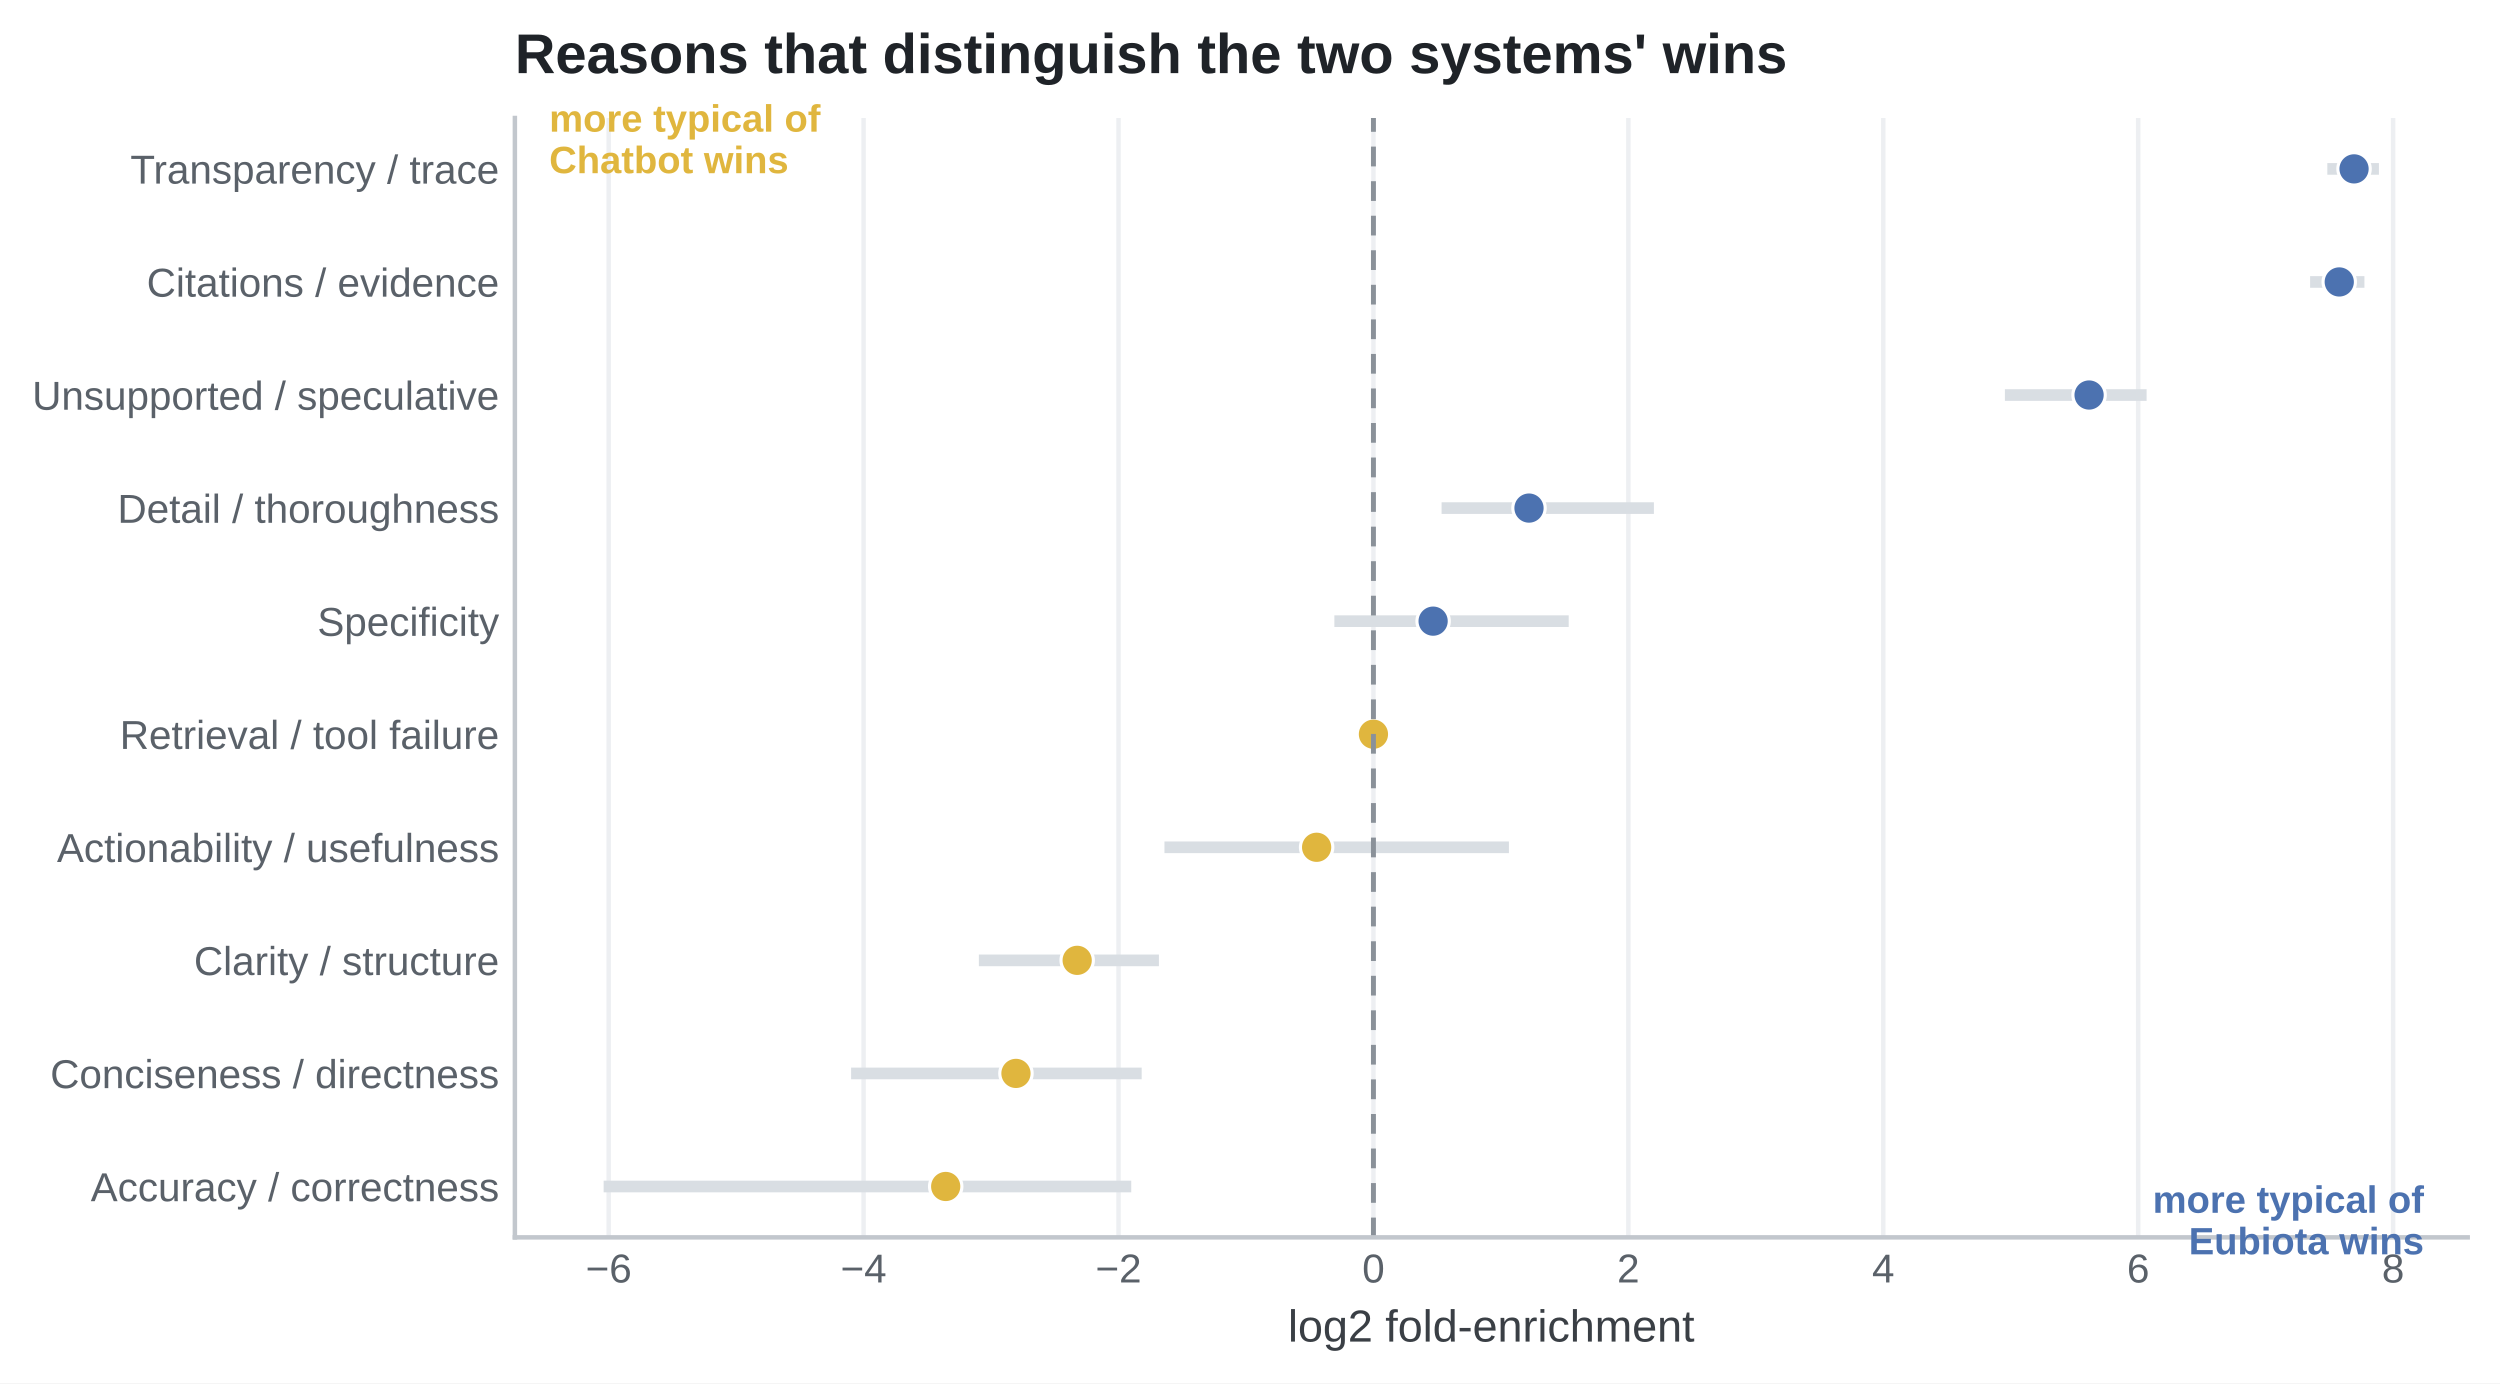
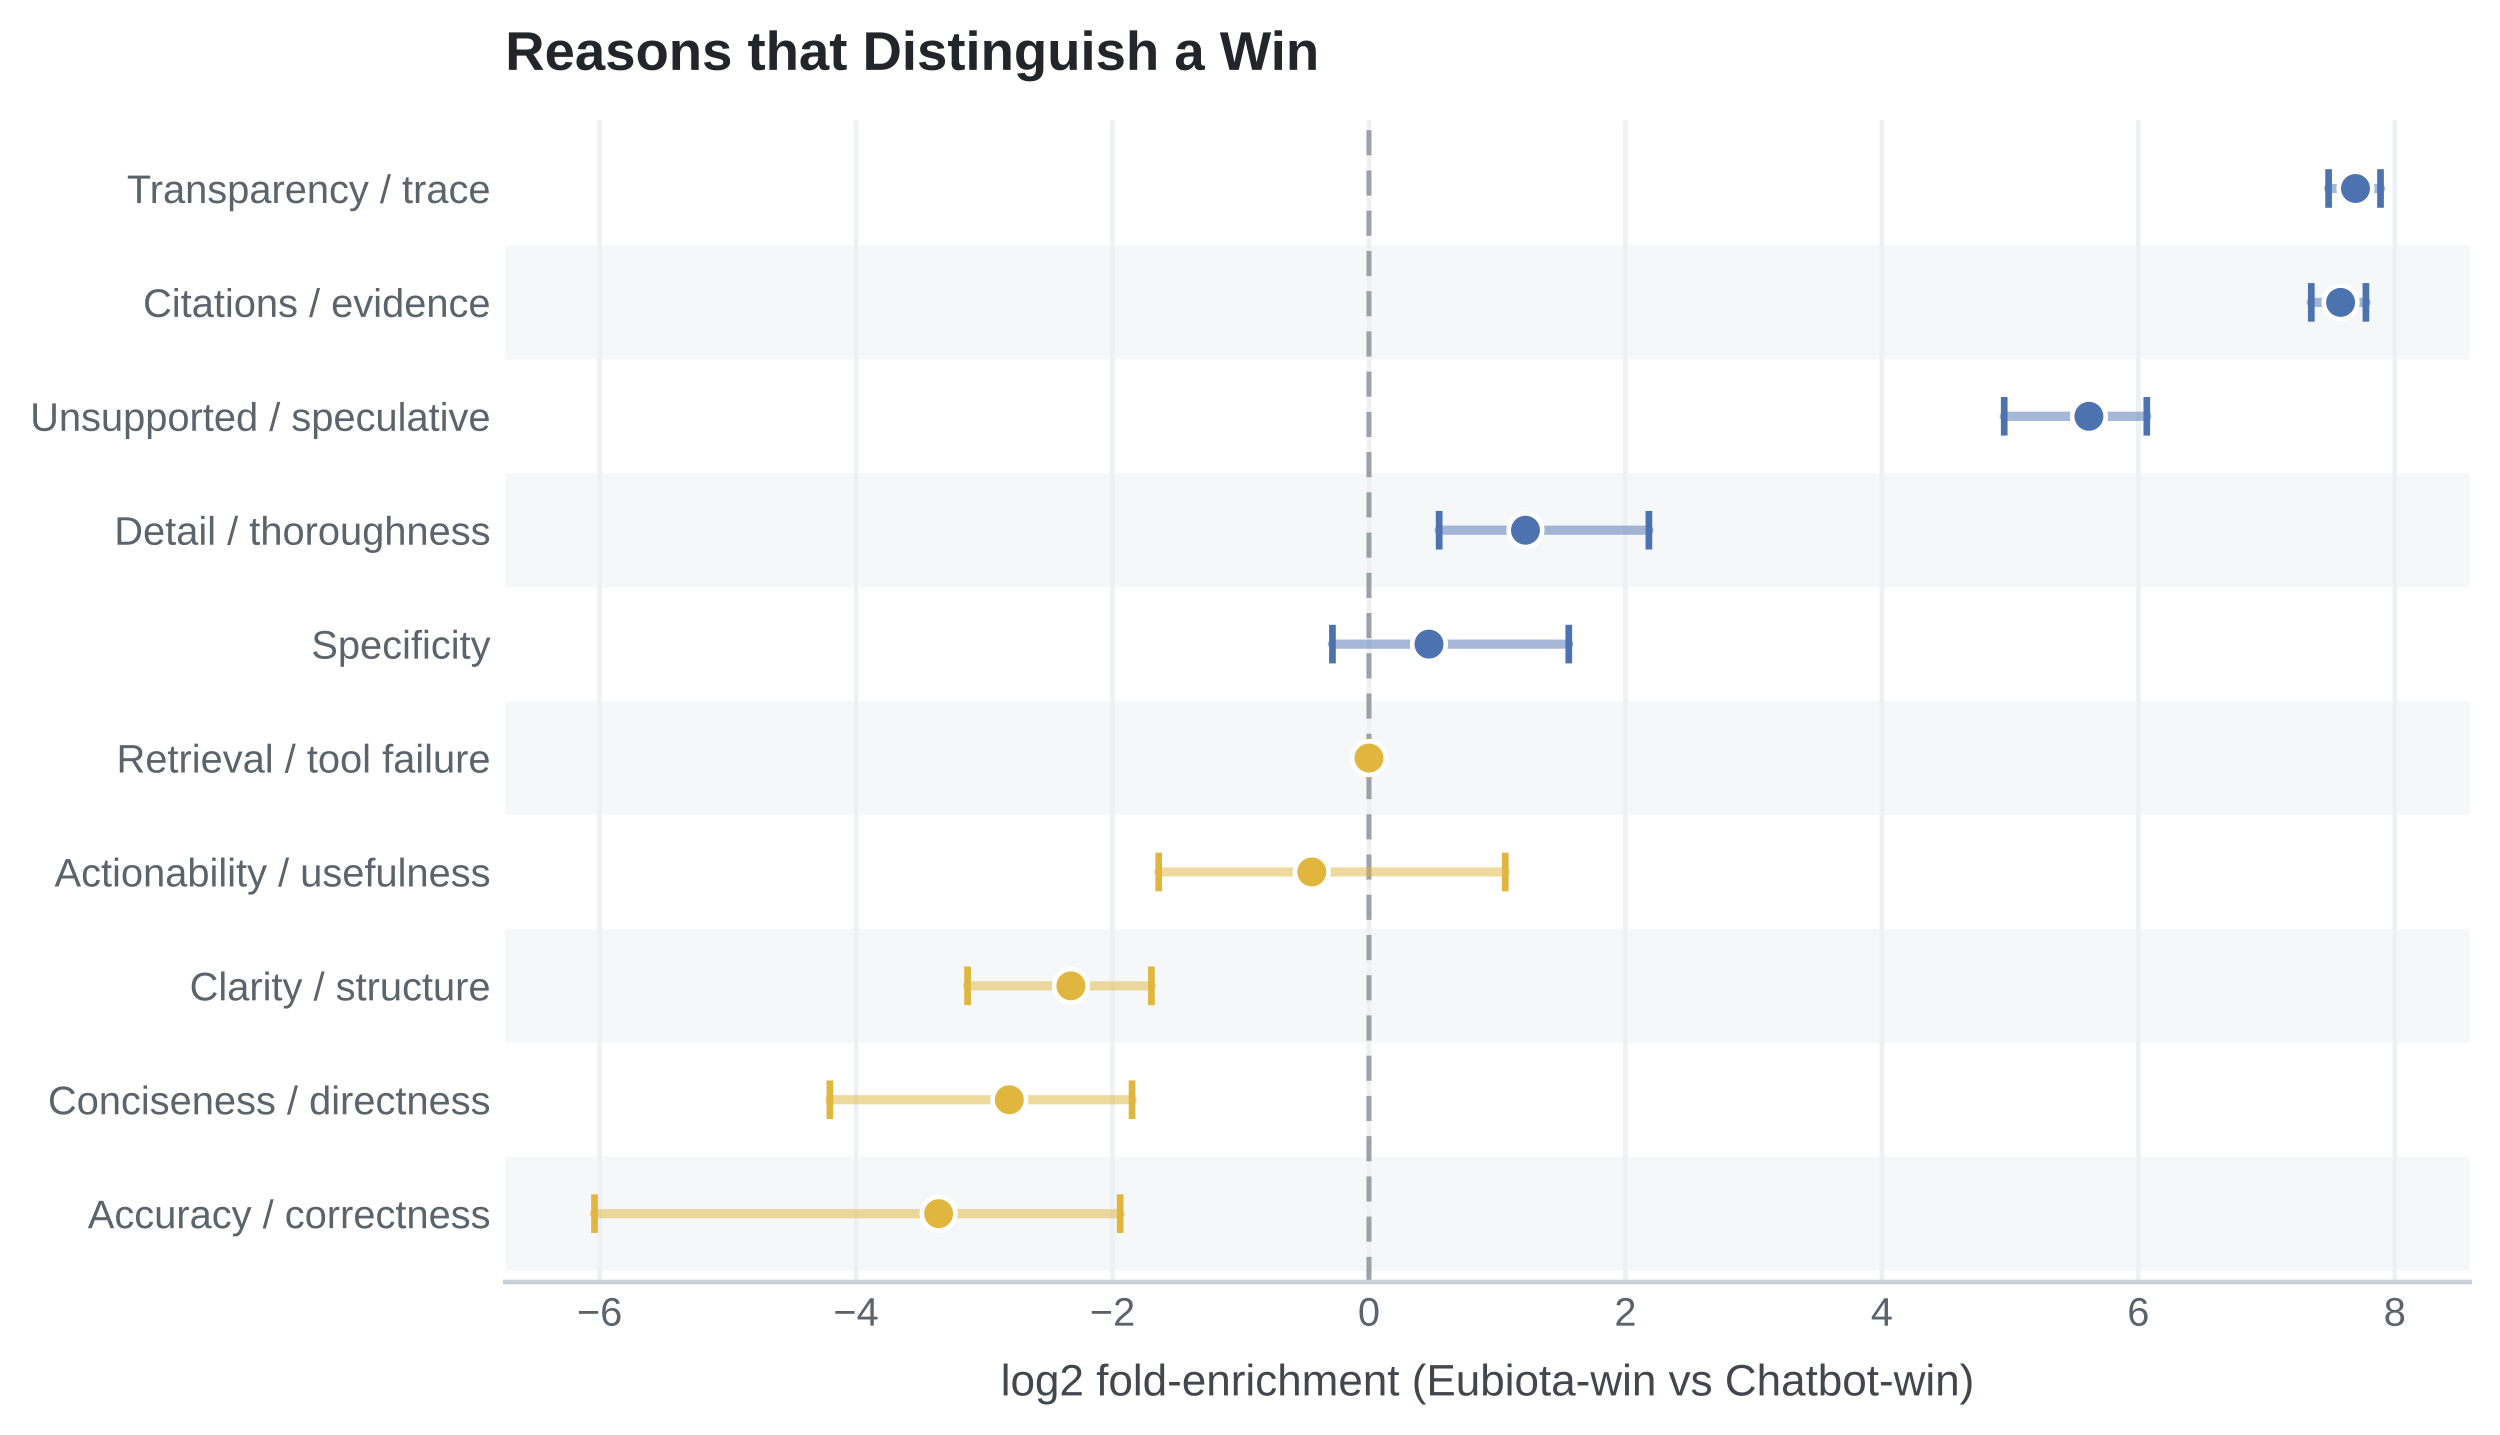
- <svg xmlns="http://www.w3.org/2000/svg" xmlns:xlink="http://www.w3.org/1999/xlink" width="557.195pt" height="308.312pt" viewBox="0 0 557.195 308.312" version="1.1">
+ <svg xmlns="http://www.w3.org/2000/svg" xmlns:xlink="http://www.w3.org/1999/xlink" width="596.456pt" height="342.334pt" viewBox="0 0 596.456 342.334" version="1.1">
  <defs>
    <style type="text/css">*{stroke-linejoin: round; stroke-linecap: butt}</style>
  </defs>
  <g id="figure_1">
    <g id="patch_1">
-       <path d="M 0 308.312  L 557.195 308.312  L 557.195 0  L 0 0  z " style="fill: #ffffff" />
+       <path d="M 0 342.334  L 596.456 342.334  L 596.456 0  L 0 0  z " style="fill: #ffffff" />
    </g>
    <g id="axes_1">
      <g id="patch_2">
-         <path d="M 114.755 275.78  L 549.995 275.78  L 549.995 26.3  L 114.755 26.3  z " style="fill: #ffffff" />
+         <path d="M 120.536 305.864  L 589.256 305.864  L 589.256 28.664  L 120.536 28.664  z " style="fill: #ffffff" />
+       </g>
+       <g id="patch_3">
+         <path d="M 120.536 303.147  L 589.256 303.147  L 589.256 275.97  L 120.536 275.97  z " clip-path="url(#p610b811fbb)" style="fill: #f6f7f9" />
+       </g>
+       <g id="patch_4">
+         <path d="M 120.536 248.794  L 589.256 248.794  L 589.256 221.617  L 120.536 221.617  z " clip-path="url(#p610b811fbb)" style="fill: #f6f7f9" />
+       </g>
+       <g id="patch_5">
+         <path d="M 120.536 194.441  L 589.256 194.441  L 589.256 167.264  L 120.536 167.264  z " clip-path="url(#p610b811fbb)" style="fill: #f6f7f9" />
+       </g>
+       <g id="patch_6">
+         <path d="M 120.536 140.088  L 589.256 140.088  L 589.256 112.911  L 120.536 112.911  z " clip-path="url(#p610b811fbb)" style="fill: #f6f7f9" />
+       </g>
+       <g id="patch_7">
+         <path d="M 120.536 85.735  L 589.256 85.735  L 589.256 58.558  L 120.536 58.558  z " clip-path="url(#p610b811fbb)" style="fill: #f6f7f9" />
      </g>
      <g id="matplotlib.axis_1">
        <g id="xtick_1">
          <g id="line2d_1">
-             <path d="M 135.662 275.78  L 135.662 26.3  " clip-path="url(#p5c3c2b1a6a)" style="fill: none; stroke: #edeff2; stroke-linecap: square" />
+             <path d="M 143.051 305.864  L 143.051 28.664  " clip-path="url(#p610b811fbb)" style="fill: none; stroke: #eef0f3; stroke-width: 1.1; stroke-linecap: square" />
          </g>
          <g id="line2d_2" />
          <g id="text_1">
-             <text style="font-size: 9px; font-family: 'Arial'; text-anchor: middle; fill: #5a6169" x="135.662" y="285.833" transform="rotate(-0 135.662 285.8326)">−6</text>
+             <text style="font-size: 9.5px; font-family: 'Arial'; text-anchor: middle; fill: #5b636b" x="143.051" y="316.281" transform="rotate(-0 143.0511 316.2806)">−6</text>
          </g>
        </g>
        <g id="xtick_2">
          <g id="line2d_3">
-             <path d="M 192.478 275.78  L 192.478 26.3  " clip-path="url(#p5c3c2b1a6a)" style="fill: none; stroke: #edeff2; stroke-linecap: square" />
+             <path d="M 204.237 305.864  L 204.237 28.664  " clip-path="url(#p610b811fbb)" style="fill: none; stroke: #eef0f3; stroke-width: 1.1; stroke-linecap: square" />
          </g>
          <g id="line2d_4" />
          <g id="text_2">
-             <text style="font-size: 9px; font-family: 'Arial'; text-anchor: middle; fill: #5a6169" x="192.478" y="285.833" transform="rotate(-0 192.4778 285.8326)">−4</text>
+             <text style="font-size: 9.5px; font-family: 'Arial'; text-anchor: middle; fill: #5b636b" x="204.237" y="316.281" transform="rotate(-0 204.2373 316.2806)">−4</text>
          </g>
        </g>
        <g id="xtick_3">
          <g id="line2d_5">
-             <path d="M 249.294 275.78  L 249.294 26.3  " clip-path="url(#p5c3c2b1a6a)" style="fill: none; stroke: #edeff2; stroke-linecap: square" />
+             <path d="M 265.424 305.864  L 265.424 28.664  " clip-path="url(#p610b811fbb)" style="fill: none; stroke: #eef0f3; stroke-width: 1.1; stroke-linecap: square" />
          </g>
          <g id="line2d_6" />
          <g id="text_3">
-             <text style="font-size: 9px; font-family: 'Arial'; text-anchor: middle; fill: #5a6169" x="249.294" y="285.833" transform="rotate(-0 249.2936 285.8326)">−2</text>
+             <text style="font-size: 9.5px; font-family: 'Arial'; text-anchor: middle; fill: #5b636b" x="265.424" y="316.281" transform="rotate(-0 265.4235 316.2806)">−2</text>
          </g>
        </g>
        <g id="xtick_4">
          <g id="line2d_7">
-             <path d="M 306.109 275.78  L 306.109 26.3  " clip-path="url(#p5c3c2b1a6a)" style="fill: none; stroke: #edeff2; stroke-linecap: square" />
+             <path d="M 326.61 305.864  L 326.61 28.664  " clip-path="url(#p610b811fbb)" style="fill: none; stroke: #eef0f3; stroke-width: 1.1; stroke-linecap: square" />
          </g>
          <g id="line2d_8" />
          <g id="text_4">
-             <text style="font-size: 9px; font-family: 'Arial'; text-anchor: middle; fill: #5a6169" x="306.109" y="285.833" transform="rotate(-0 306.1093 285.8326)">0</text>
+             <text style="font-size: 9.5px; font-family: 'Arial'; text-anchor: middle; fill: #5b636b" x="326.61" y="316.281" transform="rotate(-0 326.6097 316.2806)">0</text>
          </g>
        </g>
        <g id="xtick_5">
          <g id="line2d_9">
-             <path d="M 362.925 275.78  L 362.925 26.3  " clip-path="url(#p5c3c2b1a6a)" style="fill: none; stroke: #edeff2; stroke-linecap: square" />
+             <path d="M 387.796 305.864  L 387.796 28.664  " clip-path="url(#p610b811fbb)" style="fill: none; stroke: #eef0f3; stroke-width: 1.1; stroke-linecap: square" />
          </g>
          <g id="line2d_10" />
          <g id="text_5">
-             <text style="font-size: 9px; font-family: 'Arial'; text-anchor: middle; fill: #5a6169" x="362.925" y="285.833" transform="rotate(-0 362.9251 285.8326)">2</text>
+             <text style="font-size: 9.5px; font-family: 'Arial'; text-anchor: middle; fill: #5b636b" x="387.796" y="316.281" transform="rotate(-0 387.7959 316.2806)">2</text>
          </g>
        </g>
        <g id="xtick_6">
          <g id="line2d_11">
-             <path d="M 419.741 275.78  L 419.741 26.3  " clip-path="url(#p5c3c2b1a6a)" style="fill: none; stroke: #edeff2; stroke-linecap: square" />
+             <path d="M 448.982 305.864  L 448.982 28.664  " clip-path="url(#p610b811fbb)" style="fill: none; stroke: #eef0f3; stroke-width: 1.1; stroke-linecap: square" />
          </g>
          <g id="line2d_12" />
          <g id="text_6">
-             <text style="font-size: 9px; font-family: 'Arial'; text-anchor: middle; fill: #5a6169" x="419.741" y="285.833" transform="rotate(-0 419.7409 285.8326)">4</text>
+             <text style="font-size: 9.5px; font-family: 'Arial'; text-anchor: middle; fill: #5b636b" x="448.982" y="316.281" transform="rotate(-0 448.9821 316.2806)">4</text>
          </g>
        </g>
        <g id="xtick_7">
          <g id="line2d_13">
-             <path d="M 476.557 275.78  L 476.557 26.3  " clip-path="url(#p5c3c2b1a6a)" style="fill: none; stroke: #edeff2; stroke-linecap: square" />
+             <path d="M 510.168 305.864  L 510.168 28.664  " clip-path="url(#p610b811fbb)" style="fill: none; stroke: #eef0f3; stroke-width: 1.1; stroke-linecap: square" />
          </g>
          <g id="line2d_14" />
          <g id="text_7">
-             <text style="font-size: 9px; font-family: 'Arial'; text-anchor: middle; fill: #5a6169" x="476.557" y="285.833" transform="rotate(-0 476.5566 285.8326)">6</text>
+             <text style="font-size: 9.5px; font-family: 'Arial'; text-anchor: middle; fill: #5b636b" x="510.168" y="316.281" transform="rotate(-0 510.1684 316.2806)">6</text>
          </g>
        </g>
        <g id="xtick_8">
          <g id="line2d_15">
-             <path d="M 533.372 275.78  L 533.372 26.3  " clip-path="url(#p5c3c2b1a6a)" style="fill: none; stroke: #edeff2; stroke-linecap: square" />
+             <path d="M 571.355 305.864  L 571.355 28.664  " clip-path="url(#p610b811fbb)" style="fill: none; stroke: #eef0f3; stroke-width: 1.1; stroke-linecap: square" />
          </g>
          <g id="line2d_16" />
          <g id="text_8">
-             <text style="font-size: 9px; font-family: 'Arial'; text-anchor: middle; fill: #5a6169" x="533.372" y="285.833" transform="rotate(-0 533.3724 285.8326)">8</text>
+             <text style="font-size: 9.5px; font-family: 'Arial'; text-anchor: middle; fill: #5b636b" x="571.355" y="316.281" transform="rotate(-0 571.3546 316.2806)">8</text>
          </g>
        </g>
        <g id="text_9">
-           <text style="font-size: 10px; font-family: 'Arial'; text-anchor: middle; fill: #3a3f45" x="332.375" y="299.007" transform="rotate(-0 332.3755 299.0069)">log2 fold-enrichment</text>
+           <text style="font-size: 10.5px; font-family: 'Arial'; text-anchor: middle; fill: #41474d" x="354.896" y="332.924" transform="rotate(-0 354.8963 332.9242)">log2 fold-enrichment  (Eubiota-win vs Chatbot-win)</text>
        </g>
      </g>
      <g id="matplotlib.axis_2">
        <g id="ytick_1">
          <g id="line2d_17" />
          <g id="text_10">
-             <text style="font-size: 9px; font-family: 'Arial'; text-anchor: end; fill: #5a6169" x="111.255" y="267.716" transform="rotate(-0 111.2555 267.7165)">Accuracy / correctness</text>
+             <text style="font-size: 9.5px; font-family: 'Arial'; text-anchor: end; fill: #5b636b" x="117.036" y="293.017" transform="rotate(-0 117.0363 293.0166)">Accuracy / correctness</text>
          </g>
        </g>
        <g id="ytick_2">
          <g id="line2d_18" />
          <g id="text_11">
-             <text style="font-size: 9px; font-family: 'Arial'; text-anchor: end; fill: #5a6169" x="111.255" y="242.516" transform="rotate(-0 111.2555 242.5165)">Conciseness / directness</text>
+             <text style="font-size: 9.5px; font-family: 'Arial'; text-anchor: end; fill: #5b636b" x="117.036" y="265.84" transform="rotate(-0 117.0363 265.8401)">Conciseness / directness</text>
          </g>
        </g>
        <g id="ytick_3">
          <g id="line2d_19" />
          <g id="text_12">
-             <text style="font-size: 9px; font-family: 'Arial'; text-anchor: end; fill: #5a6169" x="111.255" y="217.316" transform="rotate(-0 111.2555 217.3165)">Clarity / structure</text>
+             <text style="font-size: 9.5px; font-family: 'Arial'; text-anchor: end; fill: #5b636b" x="117.036" y="238.664" transform="rotate(-0 117.0363 238.6637)">Clarity / structure</text>
          </g>
        </g>
        <g id="ytick_4">
          <g id="line2d_20" />
          <g id="text_13">
-             <text style="font-size: 9px; font-family: 'Arial'; text-anchor: end; fill: #5a6169" x="111.255" y="192.116" transform="rotate(-0 111.2555 192.1165)">Actionability / usefulness</text>
+             <text style="font-size: 9.5px; font-family: 'Arial'; text-anchor: end; fill: #5b636b" x="117.036" y="211.487" transform="rotate(-0 117.0363 211.4872)">Actionability / usefulness</text>
          </g>
        </g>
        <g id="ytick_5">
          <g id="line2d_21" />
          <g id="text_14">
-             <text style="font-size: 9px; font-family: 'Arial'; text-anchor: end; fill: #5a6169" x="111.255" y="166.916" transform="rotate(-0 111.2555 166.9165)">Retrieval / tool failure</text>
+             <text style="font-size: 9.5px; font-family: 'Arial'; text-anchor: end; fill: #5b636b" x="117.036" y="184.311" transform="rotate(-0 117.0363 184.3107)">Retrieval / tool failure</text>
          </g>
        </g>
        <g id="ytick_6">
          <g id="line2d_22" />
          <g id="text_15">
-             <text style="font-size: 9px; font-family: 'Arial'; text-anchor: end; fill: #5a6169" x="111.255" y="141.716" transform="rotate(-0 111.2555 141.7165)">Specificity</text>
+             <text style="font-size: 9.5px; font-family: 'Arial'; text-anchor: end; fill: #5b636b" x="117.036" y="157.134" transform="rotate(-0 117.0363 157.1343)">Specificity</text>
          </g>
        </g>
        <g id="ytick_7">
          <g id="line2d_23" />
          <g id="text_16">
-             <text style="font-size: 9px; font-family: 'Arial'; text-anchor: end; fill: #5a6169" x="111.255" y="116.516" transform="rotate(-0 111.2555 116.5165)">Detail / thoroughness</text>
+             <text style="font-size: 9.5px; font-family: 'Arial'; text-anchor: end; fill: #5b636b" x="117.036" y="129.958" transform="rotate(-0 117.0363 129.9578)">Detail / thoroughness</text>
          </g>
        </g>
        <g id="ytick_8">
          <g id="line2d_24" />
          <g id="text_17">
-             <text style="font-size: 9px; font-family: 'Arial'; text-anchor: end; fill: #5a6169" x="111.255" y="91.316" transform="rotate(-0 111.2555 91.31646)">Unsupported / speculative</text>
+             <text style="font-size: 9.5px; font-family: 'Arial'; text-anchor: end; fill: #5b636b" x="117.036" y="102.781" transform="rotate(-0 117.0363 102.7813)">Unsupported / speculative</text>
          </g>
        </g>
        <g id="ytick_9">
          <g id="line2d_25" />
          <g id="text_18">
-             <text style="font-size: 9px; font-family: 'Arial'; text-anchor: end; fill: #5a6169" x="111.255" y="66.116" transform="rotate(-0 111.2555 66.11647)">Citations / evidence</text>
+             <text style="font-size: 9.5px; font-family: 'Arial'; text-anchor: end; fill: #5b636b" x="117.036" y="75.605" transform="rotate(-0 117.0363 75.60484)">Citations / evidence</text>
          </g>
        </g>
        <g id="ytick_10">
          <g id="line2d_26" />
          <g id="text_19">
-             <text style="font-size: 9px; font-family: 'Arial'; text-anchor: end; fill: #5a6169" x="111.255" y="40.916" transform="rotate(-0 111.2555 40.91647)">Transparency / trace</text>
-           </g>
-         </g>
-       </g>
-       <g id="LineCollection_1">
-         <path d="M 134.539 264.44  L 252.13 264.44  " clip-path="url(#p5c3c2b1a6a)" style="fill: none; stroke: #d9dee3; stroke-width: 2.6" />
-         <path d="M 189.691 239.24  L 254.454 239.24  " clip-path="url(#p5c3c2b1a6a)" style="fill: none; stroke: #d9dee3; stroke-width: 2.6" />
-         <path d="M 218.17 214.04  L 258.299 214.04  " clip-path="url(#p5c3c2b1a6a)" style="fill: none; stroke: #d9dee3; stroke-width: 2.6" />
-         <path d="M 259.53 188.84  L 336.307 188.84  " clip-path="url(#p5c3c2b1a6a)" style="fill: none; stroke: #d9dee3; stroke-width: 2.6" />
-         <path d="M 306.109 163.64  L 306.109 163.64  " clip-path="url(#p5c3c2b1a6a)" style="fill: none; stroke: #d9dee3; stroke-width: 2.6" />
-         <path d="M 297.401 138.44  L 349.631 138.44  " clip-path="url(#p5c3c2b1a6a)" style="fill: none; stroke: #d9dee3; stroke-width: 2.6" />
-         <path d="M 321.298 113.24  L 368.62 113.24  " clip-path="url(#p5c3c2b1a6a)" style="fill: none; stroke: #d9dee3; stroke-width: 2.6" />
-         <path d="M 446.848 88.04  L 478.434 88.04  " clip-path="url(#p5c3c2b1a6a)" style="fill: none; stroke: #d9dee3; stroke-width: 2.6" />
-         <path d="M 514.871 62.84  L 526.975 62.84  " clip-path="url(#p5c3c2b1a6a)" style="fill: none; stroke: #d9dee3; stroke-width: 2.6" />
-         <path d="M 518.709 37.64  L 530.212 37.64  " clip-path="url(#p5c3c2b1a6a)" style="fill: none; stroke: #d9dee3; stroke-width: 2.6" />
+             <text style="font-size: 9.5px; font-family: 'Arial'; text-anchor: end; fill: #5b636b" x="117.036" y="48.428" transform="rotate(-0 117.0363 48.42837)">Transparency / trace</text>
+           </g>
+         </g>
+       </g>
+       <g id="line2d_27">
+         <path d="M 326.61 305.864  L 326.61 28.664  " clip-path="url(#p610b811fbb)" style="fill: none; stroke-dasharray: 6,3.6; stroke-dashoffset: 0; stroke: #9aa1a9; stroke-width: 1.2" />
+       </g>
+       <g id="patch_8">
+         <path d="M 120.536 305.864  L 589.256 305.864  " style="fill: none; stroke: #cbd0d6; stroke-width: 1.1; stroke-linejoin: miter; stroke-linecap: square" />
+       </g>
+       <g id="line2d_28">
+         <path d="M 141.842 289.558  L 267.244 289.558  " clip-path="url(#p610b811fbb)" style="fill: none; stroke: #e0b63e; stroke-opacity: 0.5; stroke-width: 2.2; stroke-linecap: round" />
+       </g>
+       <g id="line2d_29">
+         <path d="M 141.842 293.363  L 141.842 285.754  " clip-path="url(#p610b811fbb)" style="fill: none; stroke: #e0b63e; stroke-width: 1.6; stroke-linecap: square" />
+       </g>
+       <g id="line2d_30">
+         <path d="M 267.244 293.363  L 267.244 285.754  " clip-path="url(#p610b811fbb)" style="fill: none; stroke: #e0b63e; stroke-width: 1.6; stroke-linecap: square" />
+       </g>
+       <g id="line2d_31">
+         <path d="M 197.992 262.382  L 270.09 262.382  " clip-path="url(#p610b811fbb)" style="fill: none; stroke: #e0b63e; stroke-opacity: 0.5; stroke-width: 2.2; stroke-linecap: round" />
+       </g>
+       <g id="line2d_32">
+         <path d="M 197.992 266.187  L 197.992 258.577  " clip-path="url(#p610b811fbb)" style="fill: none; stroke: #e0b63e; stroke-width: 1.6; stroke-linecap: square" />
+       </g>
+       <g id="line2d_33">
+         <path d="M 270.09 266.187  L 270.09 258.577  " clip-path="url(#p610b811fbb)" style="fill: none; stroke: #e0b63e; stroke-width: 1.6; stroke-linecap: square" />
+       </g>
+       <g id="line2d_34">
+         <path d="M 230.847 235.206  L 274.709 235.206  " clip-path="url(#p610b811fbb)" style="fill: none; stroke: #e0b63e; stroke-opacity: 0.5; stroke-width: 2.2; stroke-linecap: round" />
+       </g>
+       <g id="line2d_35">
+         <path d="M 230.847 239.01  L 230.847 231.401  " clip-path="url(#p610b811fbb)" style="fill: none; stroke: #e0b63e; stroke-width: 1.6; stroke-linecap: square" />
+       </g>
+       <g id="line2d_36">
+         <path d="M 274.709 239.01  L 274.709 231.401  " clip-path="url(#p610b811fbb)" style="fill: none; stroke: #e0b63e; stroke-width: 1.6; stroke-linecap: square" />
+       </g>
+       <g id="line2d_37">
+         <path d="M 276.447 208.029  L 359.13 208.029  " clip-path="url(#p610b811fbb)" style="fill: none; stroke: #e0b63e; stroke-opacity: 0.5; stroke-width: 2.2; stroke-linecap: round" />
+       </g>
+       <g id="line2d_38">
+         <path d="M 276.447 211.834  L 276.447 204.224  " clip-path="url(#p610b811fbb)" style="fill: none; stroke: #e0b63e; stroke-width: 1.6; stroke-linecap: square" />
+       </g>
+       <g id="line2d_39">
+         <path d="M 359.13 211.834  L 359.13 204.224  " clip-path="url(#p610b811fbb)" style="fill: none; stroke: #e0b63e; stroke-width: 1.6; stroke-linecap: square" />
+       </g>
+       <g id="line2d_40">
+         <path d="M 326.61 180.853  L 326.61 180.853  " clip-path="url(#p610b811fbb)" style="fill: none; stroke: #e0b63e; stroke-opacity: 0.5; stroke-width: 2.2; stroke-linecap: round" />
+       </g>
+       <g id="line2d_41">
+         <path d="M 326.61 184.657  L 326.61 177.048  " clip-path="url(#p610b811fbb)" style="fill: none; stroke: #e0b63e; stroke-width: 1.6; stroke-linecap: square" />
+       </g>
+       <g id="line2d_42">
+         <path d="M 326.61 184.657  L 326.61 177.048  " clip-path="url(#p610b811fbb)" style="fill: none; stroke: #e0b63e; stroke-width: 1.6; stroke-linecap: square" />
+       </g>
+       <g id="line2d_43">
+         <path d="M 317.898 153.676  L 374.281 153.676  " clip-path="url(#p610b811fbb)" style="fill: none; stroke: #4c72b0; stroke-opacity: 0.5; stroke-width: 2.2; stroke-linecap: round" />
+       </g>
+       <g id="line2d_44">
+         <path d="M 317.898 157.481  L 317.898 149.871  " clip-path="url(#p610b811fbb)" style="fill: none; stroke: #4c72b0; stroke-width: 1.6; stroke-linecap: square" />
+       </g>
+       <g id="line2d_45">
+         <path d="M 374.281 157.481  L 374.281 149.871  " clip-path="url(#p610b811fbb)" style="fill: none; stroke: #4c72b0; stroke-width: 1.6; stroke-linecap: square" />
+       </g>
+       <g id="line2d_46">
+         <path d="M 343.36 126.5  L 393.398 126.5  " clip-path="url(#p610b811fbb)" style="fill: none; stroke: #4c72b0; stroke-opacity: 0.5; stroke-width: 2.2; stroke-linecap: round" />
+       </g>
+       <g id="line2d_47">
+         <path d="M 343.36 130.304  L 343.36 122.695  " clip-path="url(#p610b811fbb)" style="fill: none; stroke: #4c72b0; stroke-width: 1.6; stroke-linecap: square" />
+       </g>
+       <g id="line2d_48">
+         <path d="M 393.398 130.304  L 393.398 122.695  " clip-path="url(#p610b811fbb)" style="fill: none; stroke: #4c72b0; stroke-width: 1.6; stroke-linecap: square" />
+       </g>
+       <g id="line2d_49">
+         <path d="M 478.174 99.323  L 512.19 99.323  " clip-path="url(#p610b811fbb)" style="fill: none; stroke: #4c72b0; stroke-opacity: 0.5; stroke-width: 2.2; stroke-linecap: round" />
+       </g>
+       <g id="line2d_50">
+         <path d="M 478.174 103.128  L 478.174 95.518  " clip-path="url(#p610b811fbb)" style="fill: none; stroke: #4c72b0; stroke-width: 1.6; stroke-linecap: square" />
+       </g>
+       <g id="line2d_51">
+         <path d="M 512.19 103.128  L 512.19 95.518  " clip-path="url(#p610b811fbb)" style="fill: none; stroke: #4c72b0; stroke-width: 1.6; stroke-linecap: square" />
+       </g>
+       <g id="line2d_52">
+         <path d="M 551.43 72.147  L 564.465 72.147  " clip-path="url(#p610b811fbb)" style="fill: none; stroke: #4c72b0; stroke-opacity: 0.5; stroke-width: 2.2; stroke-linecap: round" />
+       </g>
+       <g id="line2d_53">
+         <path d="M 551.43 75.951  L 551.43 68.342  " clip-path="url(#p610b811fbb)" style="fill: none; stroke: #4c72b0; stroke-width: 1.6; stroke-linecap: square" />
+       </g>
+       <g id="line2d_54">
+         <path d="M 564.465 75.951  L 564.465 68.342  " clip-path="url(#p610b811fbb)" style="fill: none; stroke: #4c72b0; stroke-width: 1.6; stroke-linecap: square" />
+       </g>
+       <g id="line2d_55">
+         <path d="M 555.563 44.97  L 567.951 44.97  " clip-path="url(#p610b811fbb)" style="fill: none; stroke: #4c72b0; stroke-opacity: 0.5; stroke-width: 2.2; stroke-linecap: round" />
+       </g>
+       <g id="line2d_56">
+         <path d="M 555.563 48.775  L 555.563 41.166  " clip-path="url(#p610b811fbb)" style="fill: none; stroke: #4c72b0; stroke-width: 1.6; stroke-linecap: square" />
+       </g>
+       <g id="line2d_57">
+         <path d="M 567.951 48.775  L 567.951 41.166  " clip-path="url(#p610b811fbb)" style="fill: none; stroke: #4c72b0; stroke-width: 1.6; stroke-linecap: square" />
+       </g>
+       <g id="text_20">
+         <text style="font-weight: 700; font-size: 13px; font-family: 'Arial'; text-anchor: start; fill: #22262b" x="120.536" y="16.664" transform="rotate(-0 120.5363 16.66436)">Reasons that Distinguish a Win</text>
      </g>
      <g id="PathCollection_1">
        <defs>
-           <path id="C0_0_8e947f72ed" d="M 0 3.606  C 0.956 3.606 1.873 3.226 2.55 2.55  C 3.226 1.873 3.606 0.956 3.606 -0  C 3.606 -0.956 3.226 -1.873 2.55 -2.55  C 1.873 -3.226 0.956 -3.606 0 -3.606  C -0.956 -3.606 -1.873 -3.226 -2.55 -2.55  C -3.226 -1.873 -3.606 -0.956 -3.606 0  C -3.606 0.956 -3.226 1.873 -2.55 2.55  C -1.873 3.226 -0.956 3.606 0 3.606  z " />
+           <path id="m8e0eaeacd0" d="M 0 4  C 1.061 4 2.078 3.579 2.828 2.828  C 3.579 2.078 4 1.061 4 0  C 4 -1.061 3.579 -2.078 2.828 -2.828  C 2.078 -3.579 1.061 -4 0 -4  C -1.061 -4 -2.078 -3.579 -2.828 -2.828  C -3.579 -2.078 -4 -1.061 -4 0  C -4 1.061 -3.579 2.078 -2.828 2.828  C -2.078 3.579 -1.061 4 0 4  z " style="stroke: #ffffff; stroke-width: 1.1" />
        </defs>
-         <g clip-path="url(#p5c3c2b1a6a)">
-           <use xlink:href="#C0_0_8e947f72ed" x="210.776" y="264.44" style="fill: #e0b63e; stroke: #ffffff; stroke-width: 0.7" />
-         </g>
-         <g clip-path="url(#p5c3c2b1a6a)">
-           <use xlink:href="#C0_0_8e947f72ed" x="226.435" y="239.24" style="fill: #e0b63e; stroke: #ffffff; stroke-width: 0.7" />
-         </g>
-         <g clip-path="url(#p5c3c2b1a6a)">
-           <use xlink:href="#C0_0_8e947f72ed" x="240.078" y="214.04" style="fill: #e0b63e; stroke: #ffffff; stroke-width: 0.7" />
-         </g>
-         <g clip-path="url(#p5c3c2b1a6a)">
-           <use xlink:href="#C0_0_8e947f72ed" x="293.447" y="188.84" style="fill: #e0b63e; stroke: #ffffff; stroke-width: 0.7" />
-         </g>
-         <g clip-path="url(#p5c3c2b1a6a)">
-           <use xlink:href="#C0_0_8e947f72ed" x="306.109" y="163.64" style="fill: #e0b63e; stroke: #ffffff; stroke-width: 0.7" />
-         </g>
-         <g clip-path="url(#p5c3c2b1a6a)">
-           <use xlink:href="#C0_0_8e947f72ed" x="319.412" y="138.44" style="fill: #4c72b0; stroke: #ffffff; stroke-width: 0.7" />
-         </g>
-         <g clip-path="url(#p5c3c2b1a6a)">
-           <use xlink:href="#C0_0_8e947f72ed" x="340.78" y="113.24" style="fill: #4c72b0; stroke: #ffffff; stroke-width: 0.7" />
-         </g>
-         <g clip-path="url(#p5c3c2b1a6a)">
-           <use xlink:href="#C0_0_8e947f72ed" x="465.611" y="88.04" style="fill: #4c72b0; stroke: #ffffff; stroke-width: 0.7" />
-         </g>
-         <g clip-path="url(#p5c3c2b1a6a)">
-           <use xlink:href="#C0_0_8e947f72ed" x="521.368" y="62.84" style="fill: #4c72b0; stroke: #ffffff; stroke-width: 0.7" />
-         </g>
-         <g clip-path="url(#p5c3c2b1a6a)">
-           <use xlink:href="#C0_0_8e947f72ed" x="524.665" y="37.64" style="fill: #4c72b0; stroke: #ffffff; stroke-width: 0.7" />
-         </g>
-       </g>
-       <g id="line2d_27">
-         <path d="M 306.109 275.78  L 306.109 26.3  " clip-path="url(#p5c3c2b1a6a)" style="fill: none; stroke-dasharray: 4.4,3.3; stroke-dashoffset: 0; stroke: #8a9199; stroke-width: 1.1" />
-       </g>
-       <g id="patch_3">
-         <path d="M 114.755 275.78  L 114.755 26.3  " style="fill: none; stroke: #c2c7cd; stroke-linejoin: miter; stroke-linecap: square" />
-       </g>
-       <g id="patch_4">
-         <path d="M 114.755 275.78  L 549.995 275.78  " style="fill: none; stroke: #c2c7cd; stroke-linejoin: miter; stroke-linecap: square" />
-       </g>
-       <g id="text_20">
-         <text style="font-weight: 700; font-size: 8.5px; font-family: 'Arial'; fill: #e0b63e" transform="translate(122.4096 29.34566)">more typical of</text>
-         <text style="font-weight: 700; font-size: 8.5px; font-family: 'Arial'; fill: #e0b63e" transform="translate(122.4096 38.59705)">Chatbot wins</text>
-       </g>
-       <g id="text_21">
-         <text style="font-weight: 700; font-size: 8.5px; font-family: 'Arial'; fill: #4c72b0" transform="translate(479.7851 270.309)">more typical of</text>
-         <text style="font-weight: 700; font-size: 8.5px; font-family: 'Arial'; fill: #4c72b0" transform="translate(487.8242 279.5603)">Eubiota wins</text>
-       </g>
-       <g id="text_22">
-         <text style="font-weight: 700; font-size: 12.5px; font-family: 'Arial'; text-anchor: start; fill: #1f2328" x="114.755" y="16.3" transform="rotate(-0 114.7555 16.30034)">Reasons that distinguish the two systems' wins</text>
+         <g clip-path="url(#p610b811fbb)">
+           <use xlink:href="#m8e0eaeacd0" x="223.943" y="289.558" style="fill: #e0b63e; stroke: #ffffff; stroke-width: 1.1" />
+         </g>
+       </g>
+       <g id="PathCollection_2">
+         <g clip-path="url(#p610b811fbb)">
+           <use xlink:href="#m8e0eaeacd0" x="240.807" y="262.382" style="fill: #e0b63e; stroke: #ffffff; stroke-width: 1.1" />
+         </g>
+       </g>
+       <g id="PathCollection_3">
+         <g clip-path="url(#p610b811fbb)">
+           <use xlink:href="#m8e0eaeacd0" x="255.499" y="235.206" style="fill: #e0b63e; stroke: #ffffff; stroke-width: 1.1" />
+         </g>
+       </g>
+       <g id="PathCollection_4">
+         <g clip-path="url(#p610b811fbb)">
+           <use xlink:href="#m8e0eaeacd0" x="312.973" y="208.029" style="fill: #e0b63e; stroke: #ffffff; stroke-width: 1.1" />
+         </g>
+       </g>
+       <g id="PathCollection_5">
+         <g clip-path="url(#p610b811fbb)">
+           <use xlink:href="#m8e0eaeacd0" x="326.61" y="180.853" style="fill: #e0b63e; stroke: #ffffff; stroke-width: 1.1" />
+         </g>
+       </g>
+       <g id="PathCollection_6">
+         <defs>
+           <path id="me0a6e62f12" d="M 0 4  C 1.061 4 2.078 3.579 2.828 2.828  C 3.579 2.078 4 1.061 4 0  C 4 -1.061 3.579 -2.078 2.828 -2.828  C 2.078 -3.579 1.061 -4 0 -4  C -1.061 -4 -2.078 -3.579 -2.828 -2.828  C -3.579 -2.078 -4 -1.061 -4 0  C -4 1.061 -3.579 2.078 -2.828 2.828  C -2.078 3.579 -1.061 4 0 4  z " style="stroke: #ffffff; stroke-width: 1.1" />
+         </defs>
+         <g clip-path="url(#p610b811fbb)">
+           <use xlink:href="#me0a6e62f12" x="340.935" y="153.676" style="fill: #4c72b0; stroke: #ffffff; stroke-width: 1.1" />
+         </g>
+       </g>
+       <g id="PathCollection_7">
+         <g clip-path="url(#p610b811fbb)">
+           <use xlink:href="#me0a6e62f12" x="363.948" y="126.5" style="fill: #4c72b0; stroke: #ffffff; stroke-width: 1.1" />
+         </g>
+       </g>
+       <g id="PathCollection_8">
+         <g clip-path="url(#p610b811fbb)">
+           <use xlink:href="#me0a6e62f12" x="498.381" y="99.323" style="fill: #4c72b0; stroke: #ffffff; stroke-width: 1.1" />
+         </g>
+       </g>
+       <g id="PathCollection_9">
+         <g clip-path="url(#p610b811fbb)">
+           <use xlink:href="#me0a6e62f12" x="558.427" y="72.147" style="fill: #4c72b0; stroke: #ffffff; stroke-width: 1.1" />
+         </g>
+       </g>
+       <g id="PathCollection_10">
+         <g clip-path="url(#p610b811fbb)">
+           <use xlink:href="#me0a6e62f12" x="561.977" y="44.97" style="fill: #4c72b0; stroke: #ffffff; stroke-width: 1.1" />
+         </g>
      </g>
    </g>
  </g>
  <defs>
-     <clipPath id="p5c3c2b1a6a">
-       <rect x="114.755" y="26.3" width="435.24" height="249.48" />
+     <clipPath id="p610b811fbb">
+       <rect x="120.536" y="28.664" width="468.72" height="277.2" />
    </clipPath>
  </defs>
</svg>
